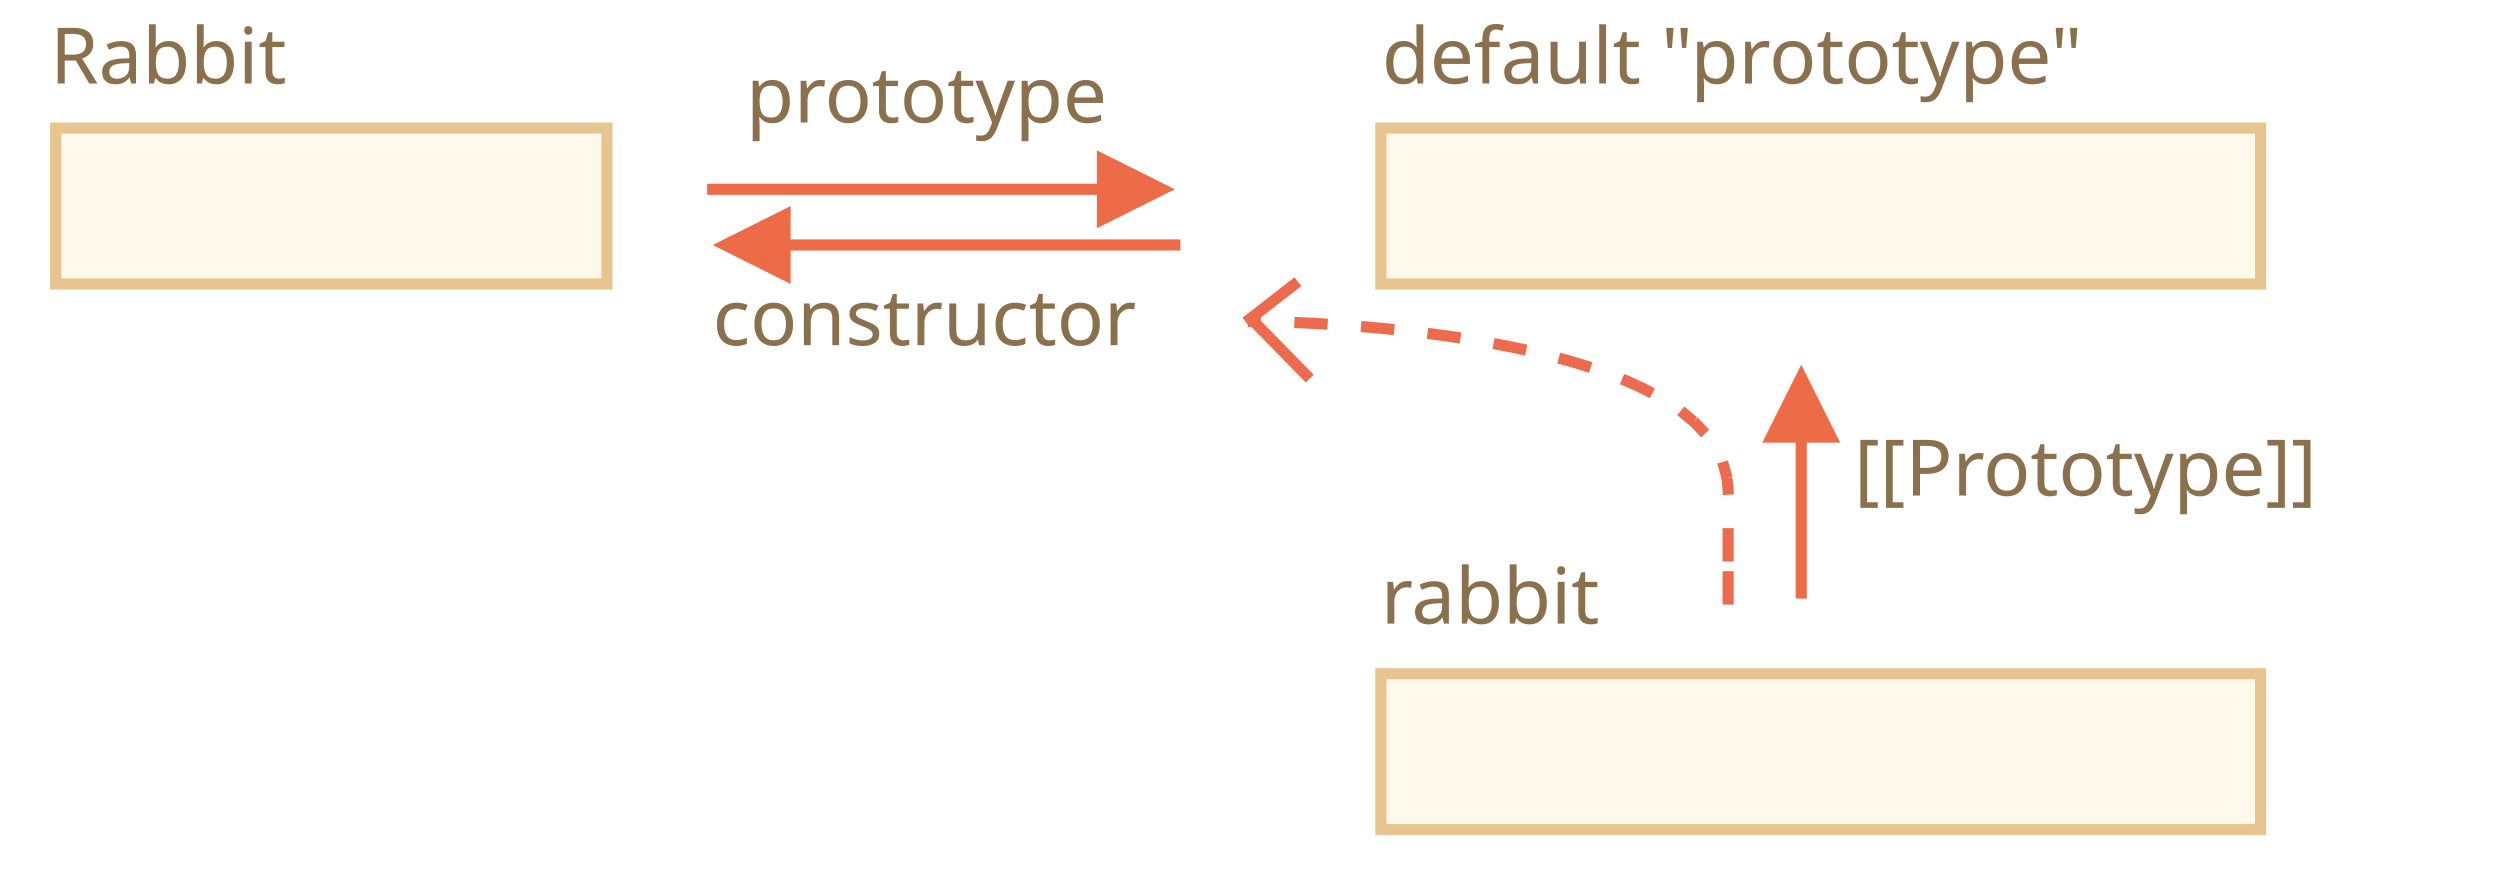
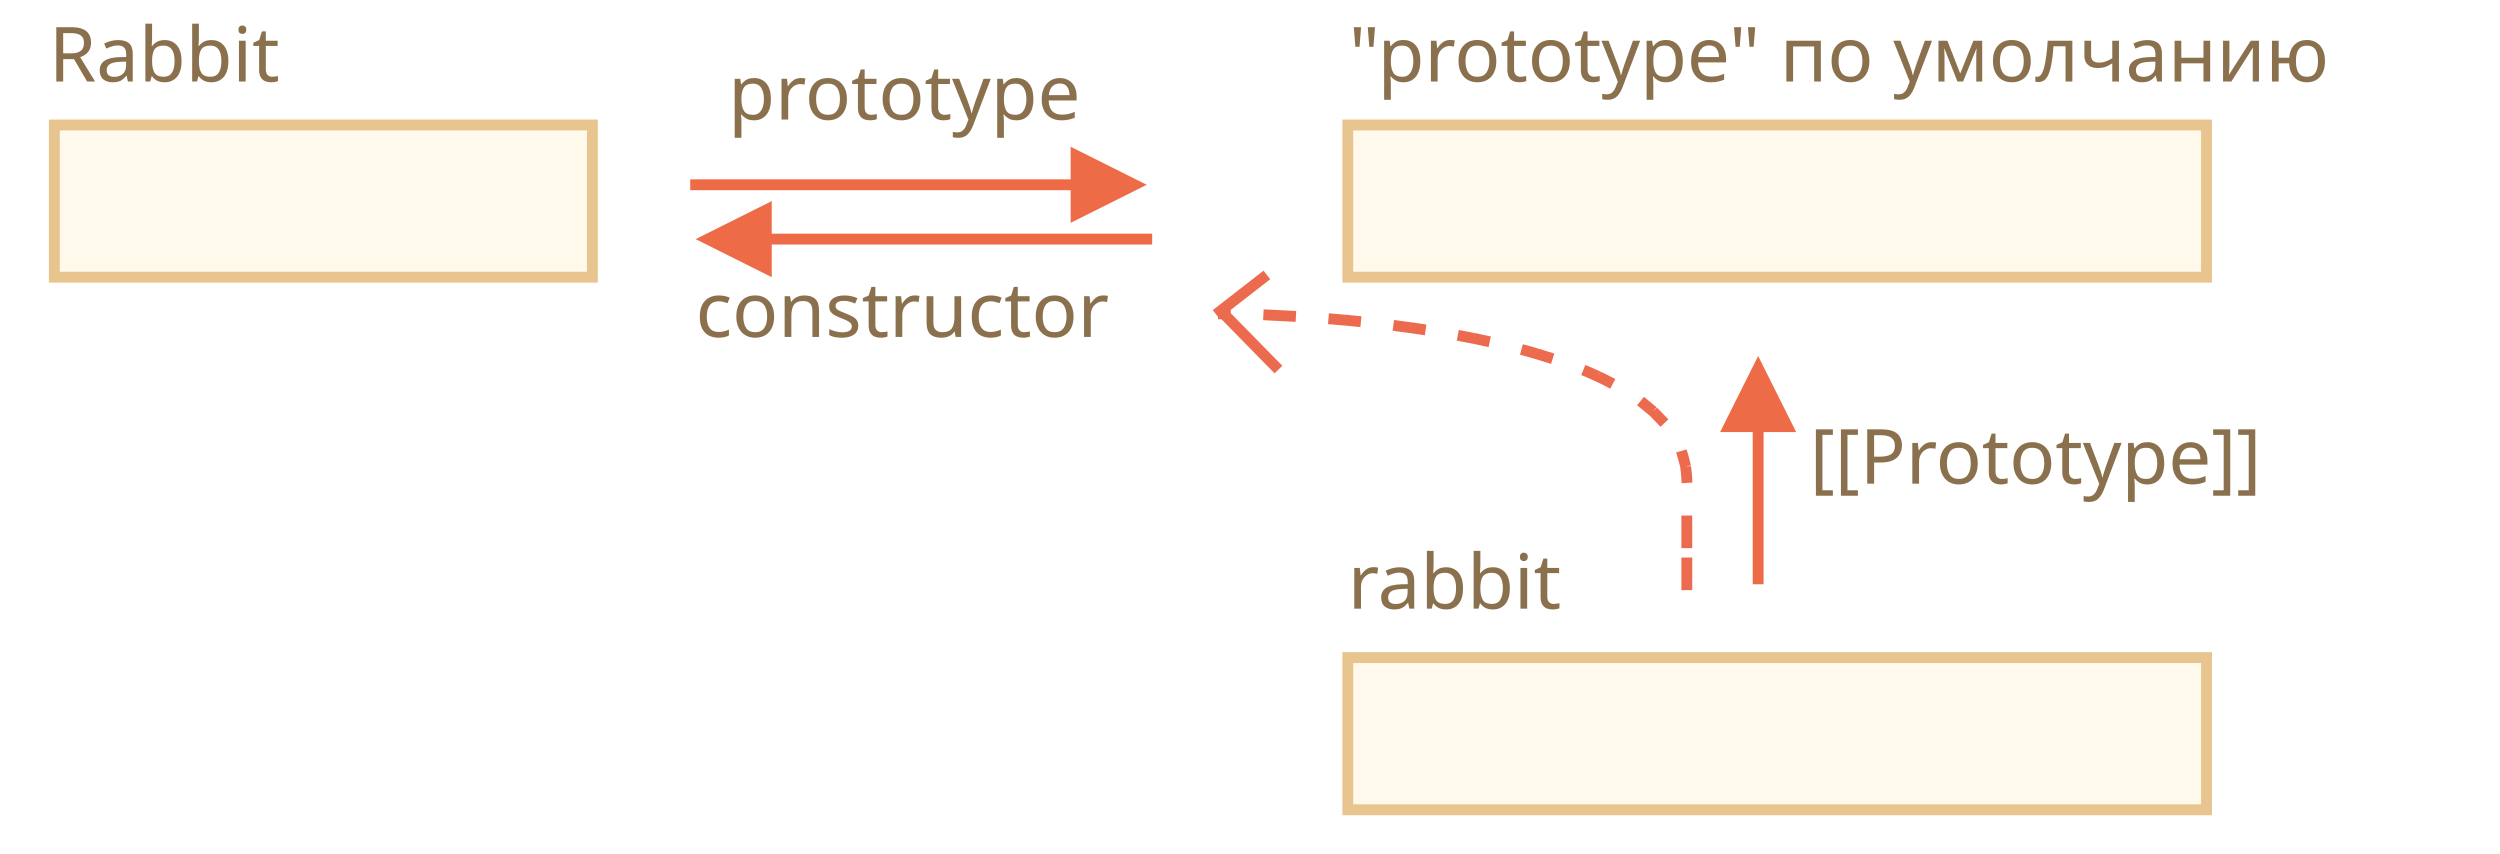
- <svg xmlns="http://www.w3.org/2000/svg" width="449px" height="157px" viewBox="0 0 449 157" version="1.1">
+ <svg xmlns="http://www.w3.org/2000/svg" width="460px" height="157px" viewBox="0 0 460 157" version="1.1">
  <g id="inheritance" stroke="none" stroke-width="1" fill="none" fill-rule="evenodd">
    <g id="rabbit-prototype-constructor.svg">
      <g id="Line-Copy-5-+-Line-Copy-4-+-Line-Copy-3" transform="translate(267.5, 79) scale(-1, 1) rotate(-180) translate(-267.5, -79) translate(224, 50)" stroke="#EC6B4E" stroke-linecap="square" stroke-width="2">
        <path d="M86.372,4.412 C86.372,4.412 86.372,-11.586 86.372,19.338 C86.372,50.263 1.109,50.263 1.109,50.263" id="Line-Copy-5" stroke-dasharray="1,2,1,8" />
        <path d="M1.663,49.76 L10.535,40.713" id="Line-Copy-4" />
        <path d="M0.554,50.766 L8.317,56.797" id="Line-Copy-3" />
      </g>
      <path d="M248,23 L248,51 L406,51 L406,23 L248,23 Z" id="Rectangle-1" stroke="#E8C48E" stroke-width="2" fill="#FFF9EB" />
      <text id="default-&quot;prototype&quot;" font-family="PTMono-Regular, PT Mono" font-size="14" font-weight="normal" fill="#8A704D">
-         <tspan x="248.2" y="15">default "prototype"</tspan>
+         <tspan x="248.2" y="15">"prototype" по умолчанию</tspan>
      </text>
      <rect id="Rectangle-1-Copy" stroke="#E8C48E" stroke-width="2" fill="#FFF9EB" x="248" y="121" width="158" height="28" />
      <rect id="Rectangle-1-Copy-2" stroke="#E8C48E" stroke-width="2" fill="#FFF9EB" x="10" y="23" width="99" height="28" />
      <text id="Rabbit" font-family="PTMono-Regular, PT Mono" font-size="14" font-weight="normal" fill="#8A704D">
        <tspan x="9" y="15">Rabbit</tspan>
      </text>
      <text id="rabbit" font-family="PTMono-Regular, PT Mono" font-size="14" font-weight="normal" fill="#8A704D">
        <tspan x="248" y="112">rabbit</tspan>
      </text>
      <path id="Line" d="M324.5,79.5 L324.5,107.5 L322.5,107.5 L322.5,79.5 L316.5,79.5 L323.5,65.5 L330.5,79.5 L324.5,79.5 Z" fill="#EE6B47" fill-rule="nonzero" />
      <path id="Line-Copy" d="M197,35 L127,35 L127,33 L197,33 L197,27 L211,34 L197,41 L197,35 Z" fill="#EE6B47" fill-rule="nonzero" />
      <path id="Line-Copy-2" d="M142,43 L212,43 L212,45 L142,45 L142,51 L128,44 L142,37 L142,43 Z" fill="#EE6B47" fill-rule="nonzero" />
      <text id="[[Prototype]]" font-family="PTMono-Regular, PT Mono" font-size="14" font-weight="normal" fill="#8A704D">
        <tspan x="333" y="89">[[Prototype]]</tspan>
      </text>
      <text id="prototype" font-family="PTMono-Regular, PT Mono" font-size="14" font-weight="normal" fill="#8A704D">
        <tspan x="134" y="22">prototype</tspan>
      </text>
      <text id="constructor" font-family="PTMono-Regular, PT Mono" font-size="14" font-weight="normal" fill="#8A704D">
        <tspan x="128" y="62">constructor</tspan>
      </text>
    </g>
  </g>
</svg>
